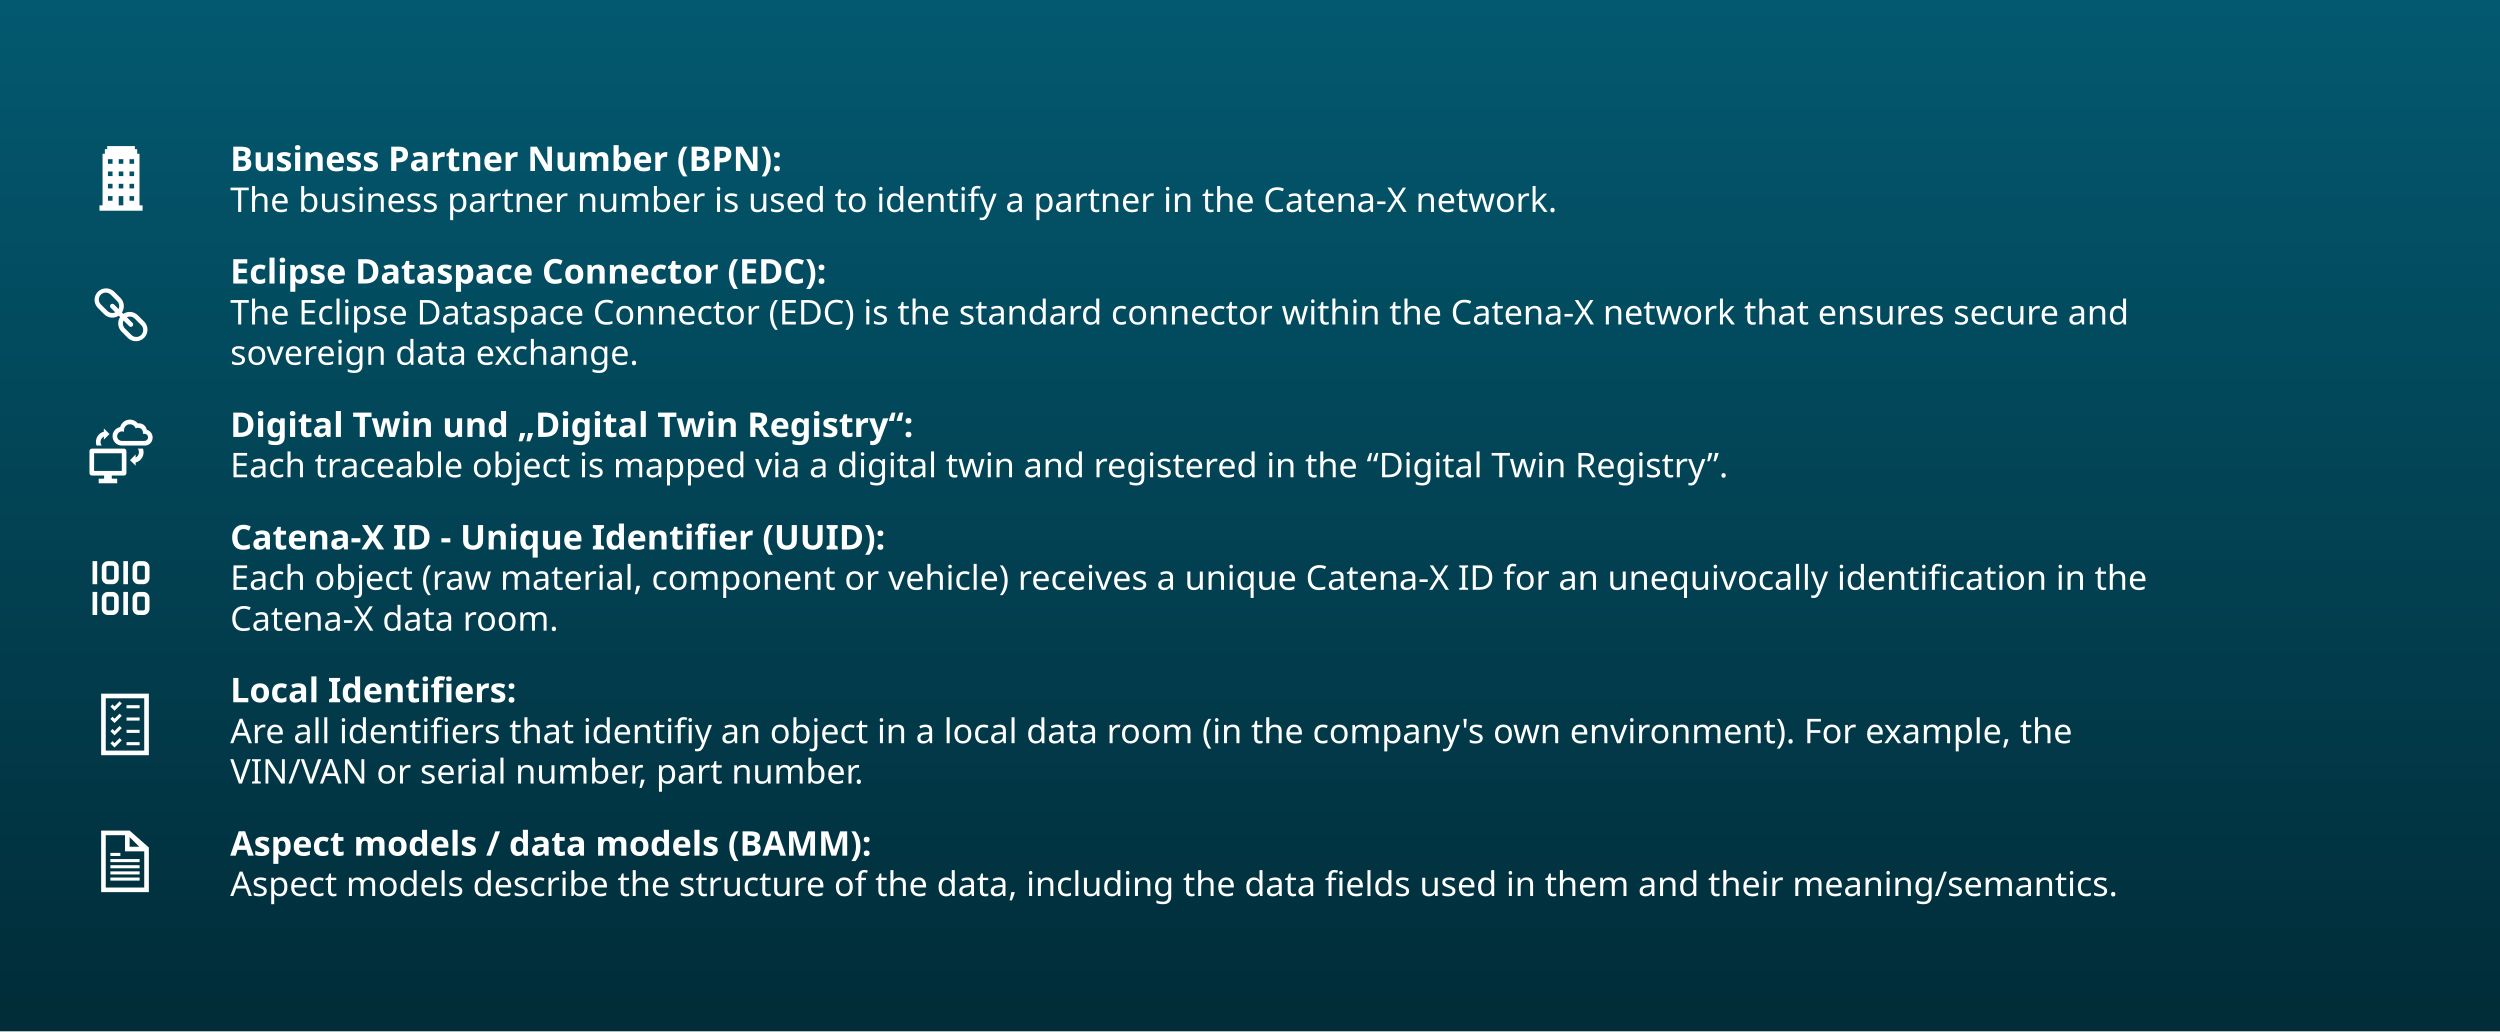
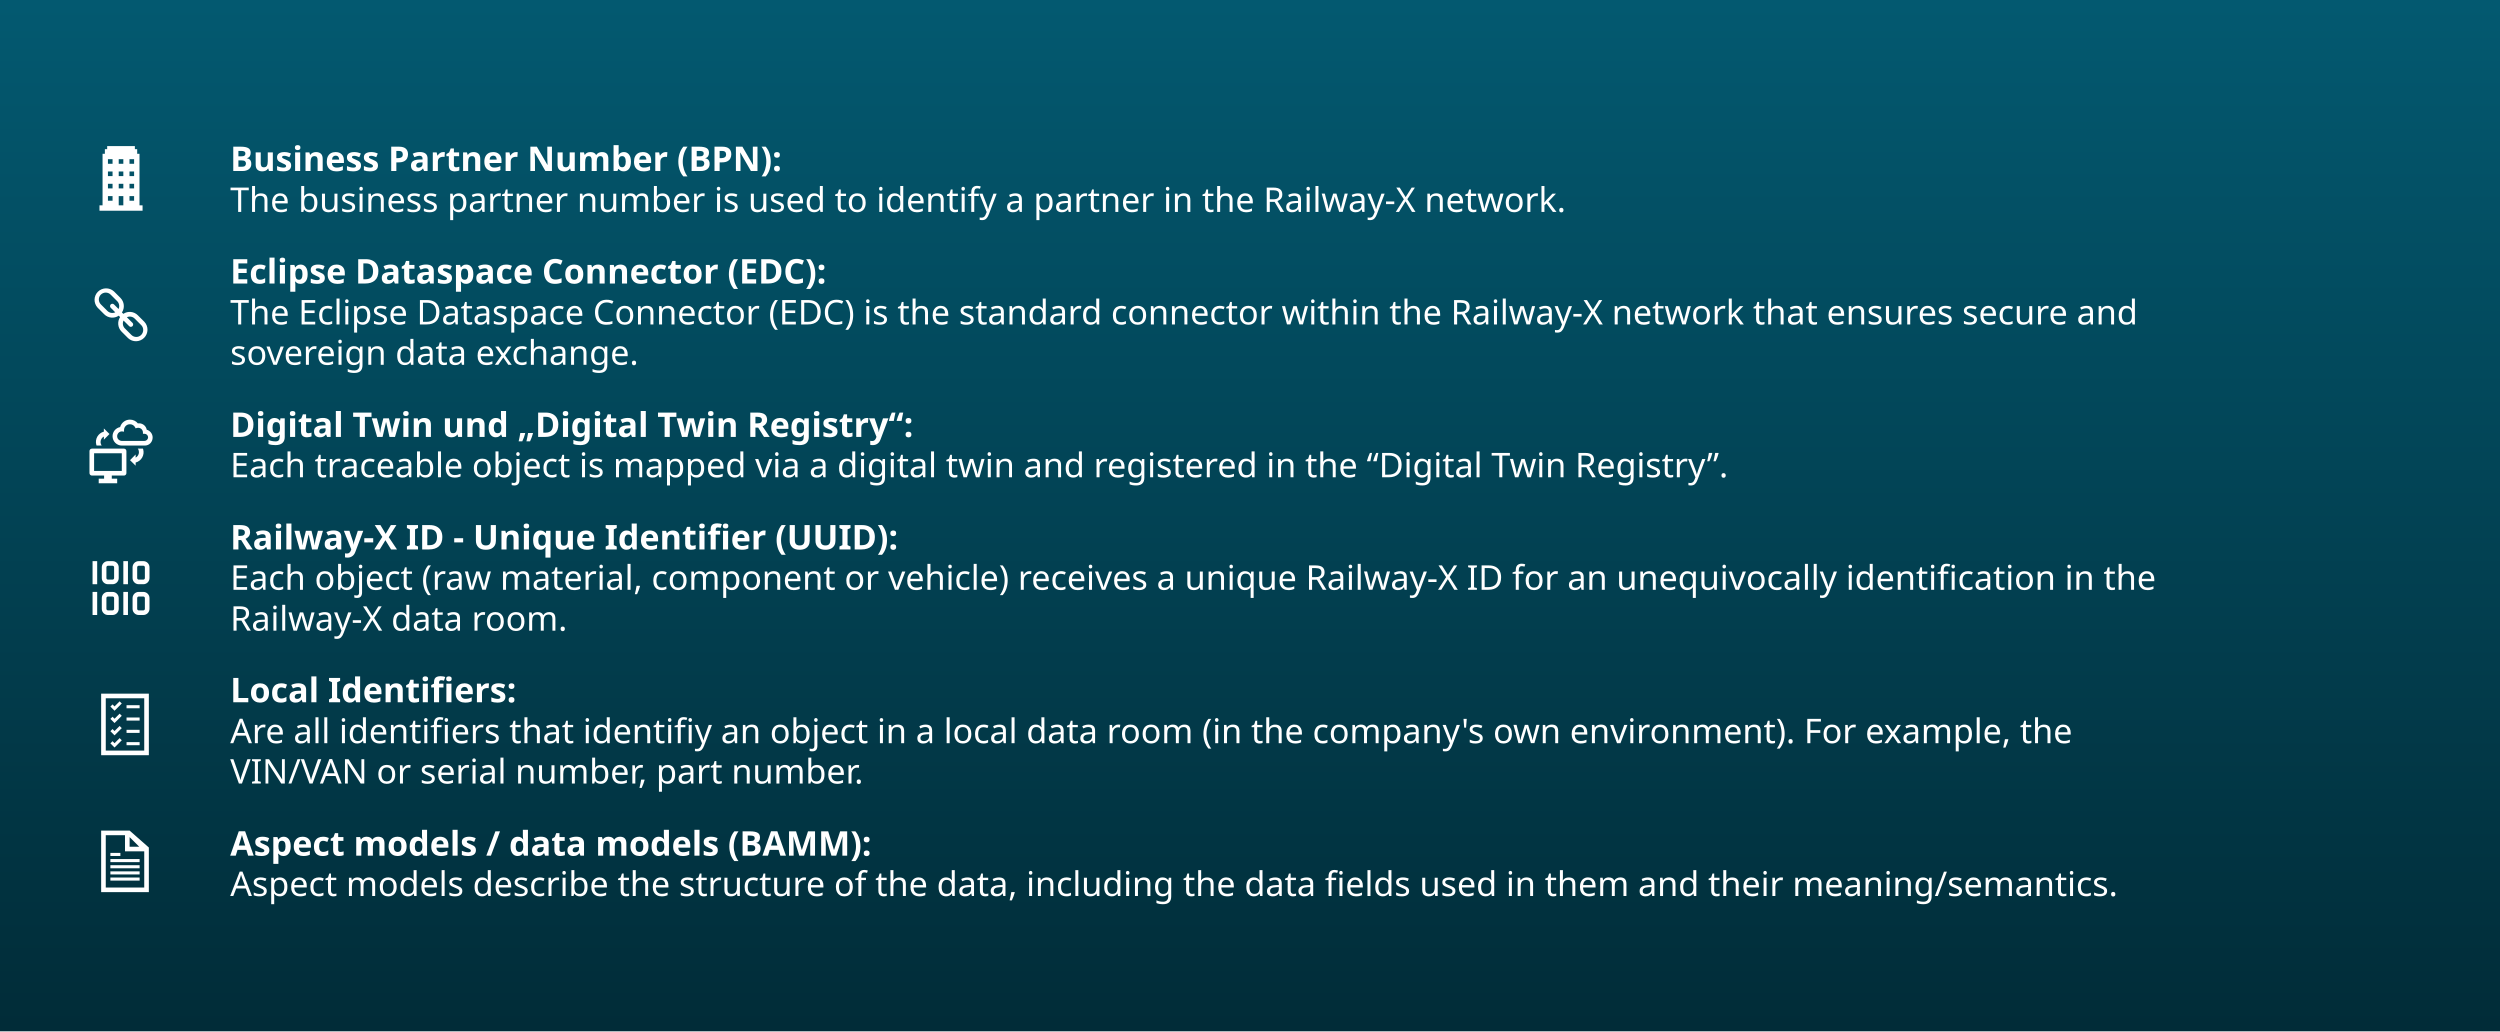
<svg xmlns="http://www.w3.org/2000/svg" xmlns:xlink="http://www.w3.org/1999/xlink" width="4400" height="1815" xml:space="preserve" overflow="hidden">
  <defs>
    <linearGradient id="back" x1="0" x2="0" y1="0" y2="1">
      <stop offset="0%" stop-color="#035970" />
      <stop offset="100%" stop-color="#012c38" />
    </linearGradient>
  </defs>
  <rect x="0" y="0" width="100%" height="100%" fill="url(#back)" />
  <g clip-path="url(#clip0)" transform="translate(0 -444)">
    <g clip-path="url(#clip1)" transform="matrix(0.000360892 0 0 0.000360892 0 448)">
      <g clip-path="url(#clip3)" transform="matrix(1.3116 0 0 1 0 -0.0505593)">
        <use width="100%" height="100%" xlink:href="#img2" opacity="1" transform="scale(2112.61 2112.61)" />
      </g>
    </g>
    <text fill="#FFFFFF" font-family="Verdana,Verdana_MSFontService,sans-serif" font-weight="700" font-size="60" transform="translate(405.148 745)">Business Partner Number (BPN):</text>
-     <text fill="#FFFFFF" font-family="Verdana,Verdana_MSFontService,sans-serif" font-weight="400" font-size="60" transform="translate(405.148 817)">The business partner number is used to identify a partner in the Catena-X network.</text>
+     <text fill="#FFFFFF" font-family="Verdana,Verdana_MSFontService,sans-serif" font-weight="400" font-size="60" transform="translate(405.148 817)">The business partner number is used to identify a partner in the Railway-X network.</text>
    <text fill="#FFFFFF" font-family="Verdana,Verdana_MSFontService,sans-serif" font-weight="700" font-size="60" transform="translate(405.148 943)">Eclipse Dataspace Connector (EDC): </text>
-     <text fill="#FFFFFF" font-family="Verdana,Verdana_MSFontService,sans-serif" font-weight="400" font-size="60" transform="translate(405.148 1015)">The Eclipse Dataspace Connector (EDC) is the standard connector within the Catena-X network that ensures secure and </text>
+     <text fill="#FFFFFF" font-family="Verdana,Verdana_MSFontService,sans-serif" font-weight="400" font-size="60" transform="translate(405.148 1015)">The Eclipse Dataspace Connector (EDC) is the standard connector within the Railway-X network that ensures secure and </text>
    <text fill="#FFFFFF" font-family="Verdana,Verdana_MSFontService,sans-serif" font-weight="400" font-size="60" transform="translate(405.148 1086)">sovereign data exchange.</text>
    <text fill="#FFFFFF" font-family="Verdana,Verdana_MSFontService,sans-serif" font-weight="700" font-size="60" transform="translate(405.148 1213)">Digital Twin und „Digital Twin Registry“: </text>
    <text fill="#FFFFFF" font-family="Verdana,Verdana_MSFontService,sans-serif" font-weight="400" font-size="60" transform="translate(405.148 1284)">Each traceable object is mapped via a digital twin and registered in the “Digital Twin Registry”.</text>
-     <text fill="#FFFFFF" font-family="Verdana,Verdana_MSFontService,sans-serif" font-weight="700" font-size="60" transform="translate(405.148 1411)">Catena-X ID - Unique Identifier (UUID):</text>
-     <text fill="#FFFFFF" font-family="Verdana,Verdana_MSFontService,sans-serif" font-weight="400" font-size="60" transform="translate(405.148 1482)">Each object (raw material, component or vehicle) receives a unique Catena-X ID for an unequivocally identification in the </text>
-     <text fill="#FFFFFF" font-family="Verdana,Verdana_MSFontService,sans-serif" font-weight="400" font-size="60" transform="translate(405.148 1554)">Catena-X data room.</text>
+     <text fill="#FFFFFF" font-family="Verdana,Verdana_MSFontService,sans-serif" font-weight="700" font-size="60" transform="translate(405.148 1411)">Railway-X ID - Unique Identifier (UUID):</text>
+     <text fill="#FFFFFF" font-family="Verdana,Verdana_MSFontService,sans-serif" font-weight="400" font-size="60" transform="translate(405.148 1482)">Each object (raw material, component or vehicle) receives a unique Railway-X ID for an unequivocally identification in the </text>
+     <text fill="#FFFFFF" font-family="Verdana,Verdana_MSFontService,sans-serif" font-weight="400" font-size="60" transform="translate(405.148 1554)">Railway-X data room.</text>
    <text fill="#FFFFFF" font-family="Verdana,Verdana_MSFontService,sans-serif" font-weight="700" font-size="60" transform="translate(405.148 1680)">Local Identifiers:</text>
    <text fill="#FFFFFF" font-family="Verdana,Verdana_MSFontService,sans-serif" font-weight="400" font-size="60" transform="translate(405.148 1752)">Are all identifiers that identifiy an object in a local data room (in the company's own environment). For example, the </text>
    <text fill="#FFFFFF" font-family="Verdana,Verdana_MSFontService,sans-serif" font-weight="400" font-size="60" transform="translate(405.148 1823)">VIN/VAN or serial number, part number.</text>
    <text fill="#FFFFFF" font-family="Verdana,Verdana_MSFontService,sans-serif" font-weight="700" font-size="60" transform="translate(405.148 1950)">Aspect models / data models (BAMM):</text>
    <text fill="#FFFFFF" font-family="Verdana,Verdana_MSFontService,sans-serif" font-weight="400" font-size="60" transform="translate(405.148 2021)">Aspect models describe the structure of the data, including the data fields used in them and their meaning/semantics.</text>
    <g clip-path="url(#clip4)">
      <g clip-path="url(#clip5)">
        <g clip-path="url(#clip6)">
          <path d="M236.021 732.271 227.896 732.271 227.896 724.146 236.021 724.146 236.021 732.271ZM236.021 753.938 227.896 753.938 227.896 745.812 236.021 745.812 236.021 753.938ZM236.021 775.604 227.896 775.604 227.896 767.479 236.021 767.479 236.021 775.604ZM236.021 797.271 227.896 797.271 227.896 789.146 236.021 789.146 236.021 797.271ZM217.063 732.271 208.938 732.271 208.938 724.146 217.063 724.146 217.063 732.271ZM217.063 753.938 208.938 753.938 208.938 745.812 217.063 745.812 217.063 753.938ZM217.063 775.604 208.938 775.604 208.938 767.479 217.063 767.479 217.063 775.604ZM217.063 805.396 208.938 805.396 208.938 789.146 217.063 789.146 217.063 805.396ZM198.104 732.271 189.979 732.271 189.979 724.146 198.104 724.146 198.104 732.271ZM198.104 753.938 189.979 753.938 189.979 745.812 198.104 745.812 198.104 753.938ZM198.104 775.604 189.979 775.604 189.979 767.479 198.104 767.479 198.104 775.604ZM198.104 797.271 189.979 797.271 189.979 789.146 198.104 789.146 198.104 797.271ZM245.5 805.396 245.5 714.667 241.438 714.667 241.438 706.542 237.375 706.542 237.375 701.125 188.625 701.125 188.625 706.542 184.563 706.542 184.563 714.667 180.5 714.667 180.5 805.396 175.083 805.396 175.083 814.875 250.917 814.875 250.917 805.396 245.5 805.396Z" fill="#FFFFFF" />
        </g>
      </g>
    </g>
    <g clip-path="url(#clip7)">
      <g clip-path="url(#clip8)">
        <g clip-path="url(#clip9)">
          <path d="M248.479 1033.48C243.74 1038.22 236.021 1038.22 231.281 1033.48L219.771 1021.97C216.115 1018.31 215.167 1012.76 217.469 1008.16L227.49 1018.18C229.115 1019.67 231.552 1019.67 233.177 1018.04 234.667 1016.55 234.802 1013.98 233.313 1012.35L223.292 1002.33C227.896 1000.17 233.448 1001.11 237.104 1004.77L248.615 1016.28C253.219 1021.02 253.219 1028.6 248.479 1033.48ZM189.031 991.229 177.521 979.719C172.781 974.979 172.781 967.26 177.521 962.521 182.261 957.781 189.979 957.781 194.719 962.521L206.229 974.031C209.886 977.687 210.833 983.24 208.667 987.844L200.542 979.719C198.917 978.229 196.479 978.229 194.854 979.854 193.365 981.344 193.229 983.917 194.719 985.542L202.844 993.667C198.24 995.833 192.688 994.885 189.031 991.229ZM254.167 1010.46 242.656 998.948C235.886 992.042 225.052 990.958 217.063 996.375L214.625 993.937C219.906 985.948 218.823 975.25 212.052 968.344L200.542 956.833C192.552 949.521 180.094 949.792 172.375 957.375 164.656 965.094 164.386 977.417 171.833 985.542L183.344 997.052C190.115 1003.96 200.948 1005.04 208.938 999.625L211.375 1002.06C206.094 1010.05 207.177 1020.75 213.948 1027.66L225.458 1039.17C233.448 1046.61 245.906 1046.34 253.625 1038.62 261.344 1030.91 261.615 1018.45 254.167 1010.46Z" fill="#FFFFFF" />
        </g>
      </g>
    </g>
    <g clip-path="url(#clip10)">
      <g clip-path="url(#clip11)">
        <g clip-path="url(#clip12)">
          <path d="M258.229 1200.27C257.146 1193.91 251.458 1189.03 244.823 1189.03 244.146 1189.03 243.333 1189.17 242.656 1189.17 239.406 1185.1 234.396 1182.53 228.708 1182.53 220.448 1182.53 213.542 1188.08 211.375 1195.67 203.792 1197.16 198.104 1203.79 198.104 1211.78 198.104 1220.85 205.417 1228.17 214.354 1228.17L214.354 1228.17C214.354 1228.17 254.438 1228.17 254.979 1228.17 262.833 1228.17 268.656 1221.8 268.656 1213.95 268.656 1207.45 264.188 1202.03 258.229 1200.27ZM254.167 1220.04 214.083 1220.04C210.969 1219.77 208.261 1218.01 206.906 1215.3 205.688 1212.46 205.958 1209.21 207.854 1206.64 209.479 1204.47 211.917 1203.25 214.49 1203.25 214.896 1203.25 215.438 1203.25 215.844 1203.39L218.281 1203.79 218.281 1201.08C218.281 1196.21 221.531 1192.01 226.271 1190.93 227.083 1190.79 227.896 1190.66 228.708 1190.66 228.708 1190.66 228.708 1190.66 228.708 1190.66 228.708 1190.66 228.708 1190.66 228.708 1190.66 232.636 1190.66 236.156 1192.82 237.917 1196.34L238.729 1197.97 240.49 1197.29C241.302 1197.02 242.25 1196.89 243.198 1196.89 244.958 1196.89 246.583 1197.43 248.073 1198.37 250.24 1200 251.594 1202.57 251.594 1205.28L251.594 1207.45 254.302 1207.45C257.823 1207.45 260.667 1210.29 260.667 1213.81 260.531 1217.2 257.688 1220.04 254.167 1220.04Z" fill="#FFFFFF" />
          <path d="M218.146 1233.58 161.813 1233.58C159.375 1233.58 157.479 1235.48 157.479 1237.92L157.479 1276.65C157.479 1279.08 159.375 1280.98 161.813 1280.98 161.813 1280.98 161.813 1280.98 161.813 1280.98L183.208 1280.98 183.208 1286.4 173.729 1286.4 173.729 1294.52 206.229 1294.52 206.229 1286.4 196.75 1286.4 196.75 1280.98 218.146 1280.98C220.583 1280.98 222.479 1279.08 222.479 1276.65L222.479 1237.92C222.479 1235.48 220.583 1233.58 218.146 1233.58ZM214.354 1272.85 165.604 1272.85 165.604 1241.71 214.354 1241.71 214.354 1272.85Z" fill="#FFFFFF" />
          <path d="M242.521 1233.58C243.875 1235.34 244.552 1237.65 244.552 1239.81 244.552 1243.87 242.25 1247.53 238.729 1249.43L238.729 1243.87 228.844 1253.9 238.729 1263.65 238.729 1258.09C248.886 1255.39 254.844 1244.96 252 1234.8 251.865 1234.4 251.729 1233.99 251.594 1233.58L242.521 1233.58Z" fill="#FFFFFF" />
          <path d="M179.011 1228.17C177.927 1226.81 176.979 1224.1 176.979 1221.94 176.979 1217.87 179.281 1214.22 182.802 1212.32L182.802 1217.87 192.688 1207.85 182.802 1198.1 182.802 1203.66C172.646 1206.36 166.688 1216.79 169.531 1226.95 169.667 1227.35 169.802 1227.76 169.938 1228.17L179.011 1228.17Z" fill="#FFFFFF" />
        </g>
      </g>
    </g>
    <g clip-path="url(#clip13)">
      <g clip-path="url(#clip14)">
        <g clip-path="url(#clip15)">
          <path d="M14.904 17.604 23.029 17.604 23.029 58.229 14.904 58.229Z" fill="#FFFFFF" fill-rule="nonzero" transform="translate(148 1414)" />
          <path d="M50.112 25.729C51.608 25.729 52.821 26.942 52.821 28.438L52.821 47.396C52.821 48.892 51.608 50.104 50.112 50.104L41.987 50.104C40.492 50.104 39.279 48.892 39.279 47.396L39.279 28.438C39.279 26.942 40.492 25.729 41.987 25.729L50.112 25.729M50.112 17.604 41.987 17.604C36.004 17.604 31.154 22.454 31.154 28.438L31.154 47.396C31.154 53.379 36.004 58.229 41.987 58.229L50.112 58.229C56.095 58.229 60.946 53.379 60.946 47.396L60.946 28.438C60.946 22.454 56.095 17.604 50.112 17.604Z" fill="#FFFFFF" fill-rule="nonzero" transform="translate(148 1414)" />
          <path d="M69.071 17.604 77.196 17.604 77.196 58.229 69.071 58.229Z" fill="#FFFFFF" fill-rule="nonzero" transform="translate(148 1414)" />
          <path d="M104.279 25.729C105.775 25.729 106.987 26.942 106.987 28.438L106.987 47.396C106.987 48.892 105.775 50.104 104.279 50.104L96.154 50.104C94.658 50.104 93.446 48.892 93.446 47.396L93.446 28.438C93.446 26.942 94.658 25.729 96.154 25.729L104.279 25.729M104.279 17.604 96.154 17.604C90.171 17.604 85.321 22.454 85.321 28.438L85.321 47.396C85.321 53.379 90.171 58.229 96.154 58.229L104.279 58.229C110.262 58.229 115.112 53.379 115.112 47.396L115.112 28.438C115.112 22.454 110.262 17.604 104.279 17.604Z" fill="#FFFFFF" fill-rule="nonzero" transform="translate(148 1414)" />
          <path d="M14.904 71.771 23.029 71.771 23.029 112.396 14.904 112.396Z" fill="#FFFFFF" fill-rule="nonzero" transform="translate(148 1414)" />
          <path d="M50.112 79.896C51.608 79.896 52.821 81.108 52.821 82.604L52.821 101.562C52.821 103.058 51.608 104.271 50.112 104.271L41.987 104.271C40.492 104.271 39.279 103.058 39.279 101.562L39.279 82.604C39.279 81.108 40.492 79.896 41.987 79.896L50.112 79.896M50.112 71.771 41.987 71.771C36.004 71.771 31.154 76.621 31.154 82.604L31.154 101.562C31.154 107.546 36.004 112.396 41.987 112.396L50.112 112.396C56.095 112.396 60.946 107.546 60.946 101.562L60.946 82.604C60.946 76.621 56.095 71.771 50.112 71.771Z" fill="#FFFFFF" fill-rule="nonzero" transform="translate(148 1414)" />
          <path d="M69.071 71.771 77.196 71.771 77.196 112.396 69.071 112.396Z" fill="#FFFFFF" fill-rule="nonzero" transform="translate(148 1414)" />
          <path d="M104.279 79.896C105.775 79.896 106.987 81.108 106.987 82.604L106.987 101.562C106.987 103.058 105.775 104.271 104.279 104.271L96.154 104.271C94.658 104.271 93.446 103.058 93.446 101.562L93.446 82.604C93.446 81.108 94.658 79.896 96.154 79.896L104.279 79.896M104.279 71.771 96.154 71.771C90.171 71.771 85.321 76.621 85.321 82.604L85.321 101.562C85.321 107.546 90.171 112.396 96.154 112.396L104.279 112.396C110.262 112.396 115.112 107.546 115.112 101.562L115.112 82.604C115.112 76.621 110.262 71.771 104.279 71.771Z" fill="#FFFFFF" fill-rule="nonzero" transform="translate(148 1414)" />
        </g>
      </g>
    </g>
    <g clip-path="url(#clip16)">
      <g clip-path="url(#clip17)">
        <g clip-path="url(#clip18)">
          <path d="M186.146 1672.96 253.854 1672.96 253.854 1765.04 186.146 1765.04 186.146 1672.96ZM178.021 1773.17 261.979 1773.17 261.979 1664.83 178.021 1664.83 178.021 1773.17Z" fill="#FFFFFF" />
          <path d="M222.708 1685.15 245.729 1685.15 245.729 1690.56 222.708 1690.56Z" fill="#FFFFFF" />
          <path d="M222.708 1706.81 245.729 1706.81 245.729 1712.23 222.708 1712.23Z" fill="#FFFFFF" />
          <path d="M222.708 1750.15 245.729 1750.15 245.729 1755.56 222.708 1755.56Z" fill="#FFFFFF" />
          <path d="M222.708 1728.48 245.729 1728.48 245.729 1733.9 222.708 1733.9Z" fill="#FFFFFF" />
          <path d="M214.312 1682.17 210.521 1678.38 201.583 1687.31 198.063 1683.79 194.271 1687.58 201.583 1694.9Z" fill="#FFFFFF" />
          <path d="M214.312 1703.83 210.521 1700.04 201.583 1708.98 198.063 1705.46 194.271 1709.25 201.583 1716.56Z" fill="#FFFFFF" />
          <path d="M214.312 1725.5 210.521 1721.71 201.583 1730.65 198.063 1727.13 194.271 1730.92 201.583 1738.23Z" fill="#FFFFFF" />
          <path d="M214.312 1746.9 210.521 1743.1 201.583 1752.04 198.063 1748.52 194.271 1752.31 201.583 1759.63Z" fill="#FFFFFF" />
        </g>
      </g>
    </g>
    <g clip-path="url(#clip19)">
      <g clip-path="url(#clip20)">
        <g clip-path="url(#clip21)">
          <path d="M186.146 2006.04 186.146 1913.96 220 1913.96 220 1942.4 253.854 1942.4 253.854 2006.04 186.146 2006.04ZM228.125 1917.34 245.052 1934.27 228.125 1934.27 228.125 1917.34ZM228.125 1905.83 178.021 1905.83 178.021 2014.17 261.979 2014.17 261.979 1935.63 228.125 1905.83Z" fill="#FFFFFF" />
          <path d="M194.271 1955.94 245.729 1955.94 245.729 1961.35 194.271 1961.35Z" fill="#FFFFFF" />
          <path d="M194.271 1945.1 211.875 1945.1 211.875 1950.52 194.271 1950.52Z" fill="#FFFFFF" />
          <path d="M194.271 1966.77 245.729 1966.77 245.729 1972.19 194.271 1972.19Z" fill="#FFFFFF" />
          <path d="M194.271 1977.6 245.729 1977.6 245.729 1983.02 194.271 1983.02Z" fill="#FFFFFF" />
          <path d="M194.271 1988.44 245.729 1988.44 245.729 1993.85 194.271 1993.85Z" fill="#FFFFFF" />
        </g>
      </g>
    </g>
  </g>
</svg>
